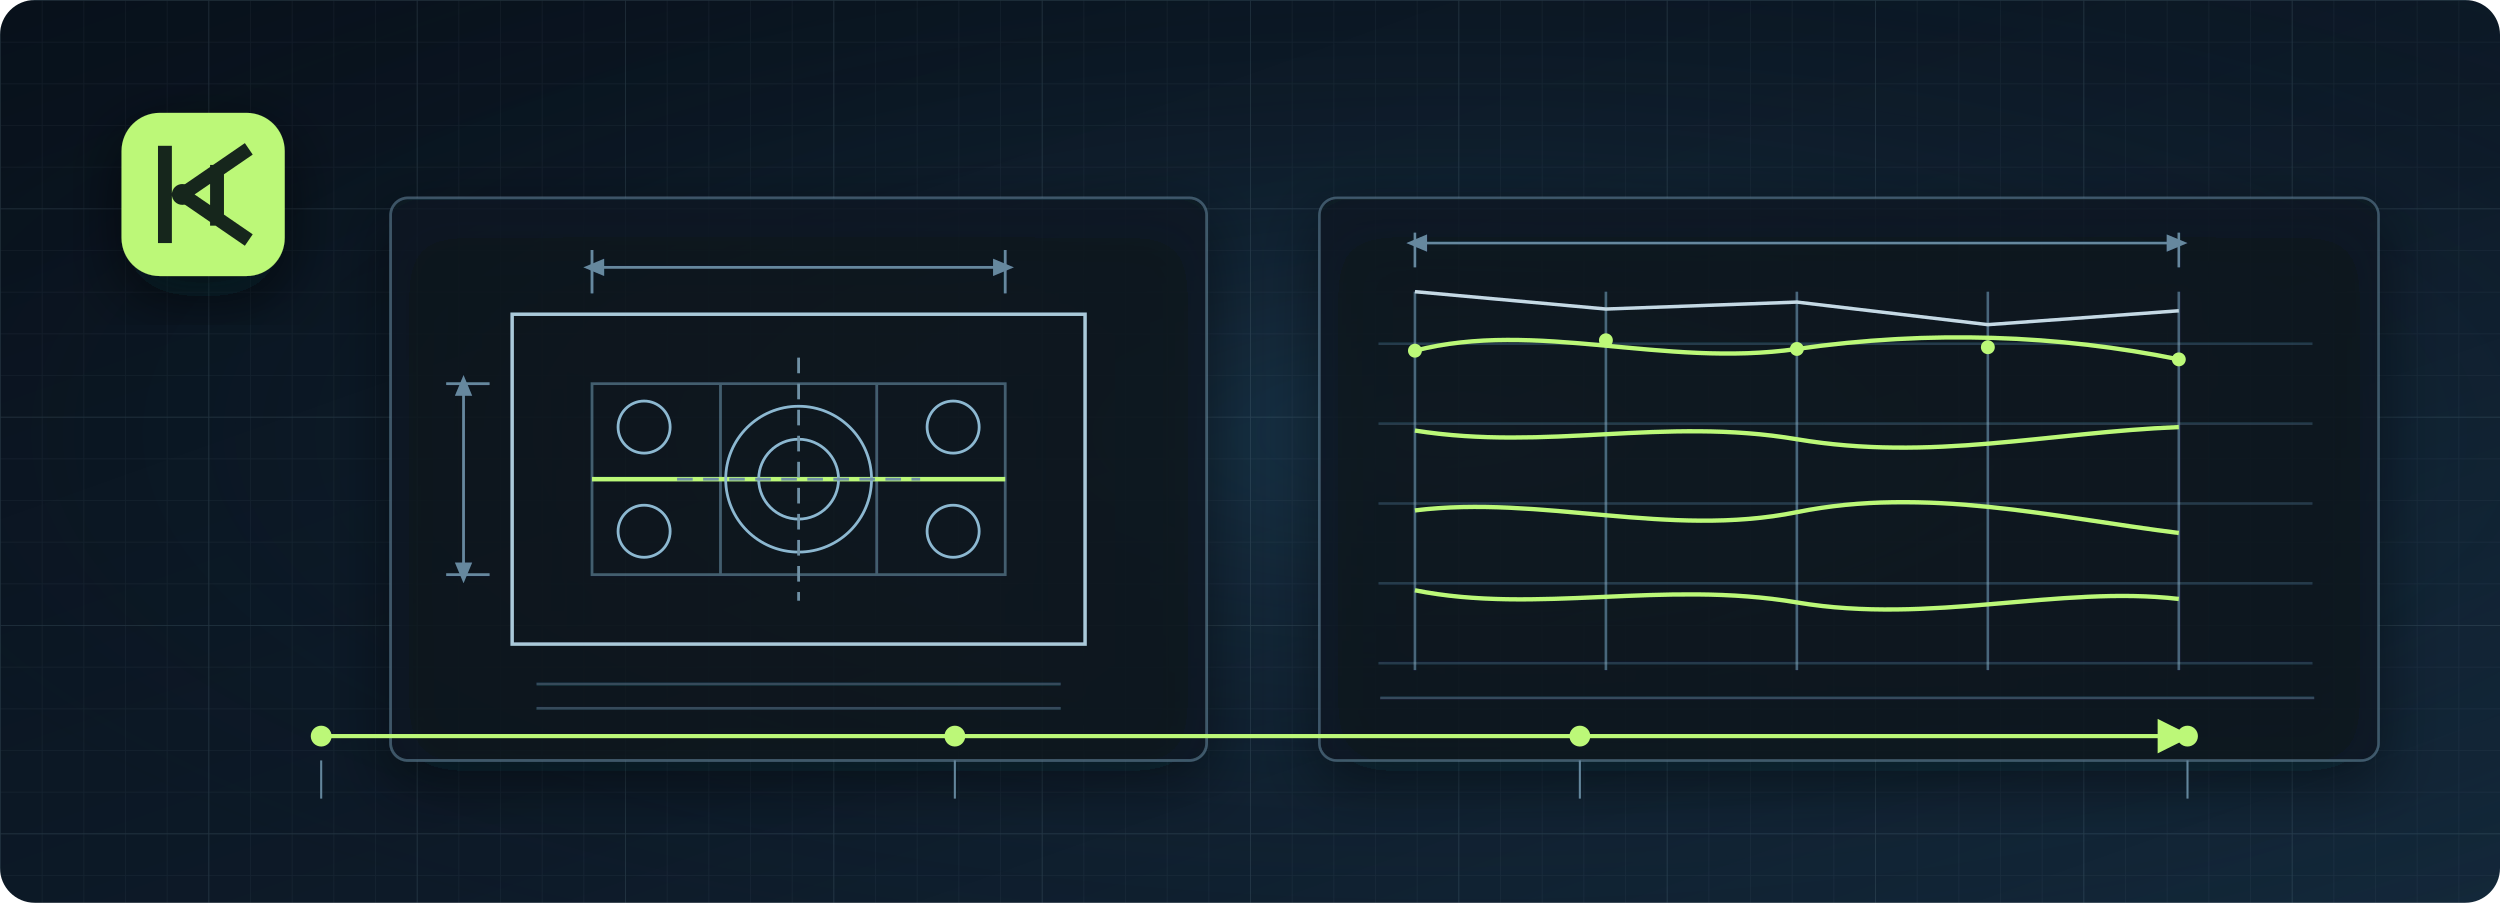
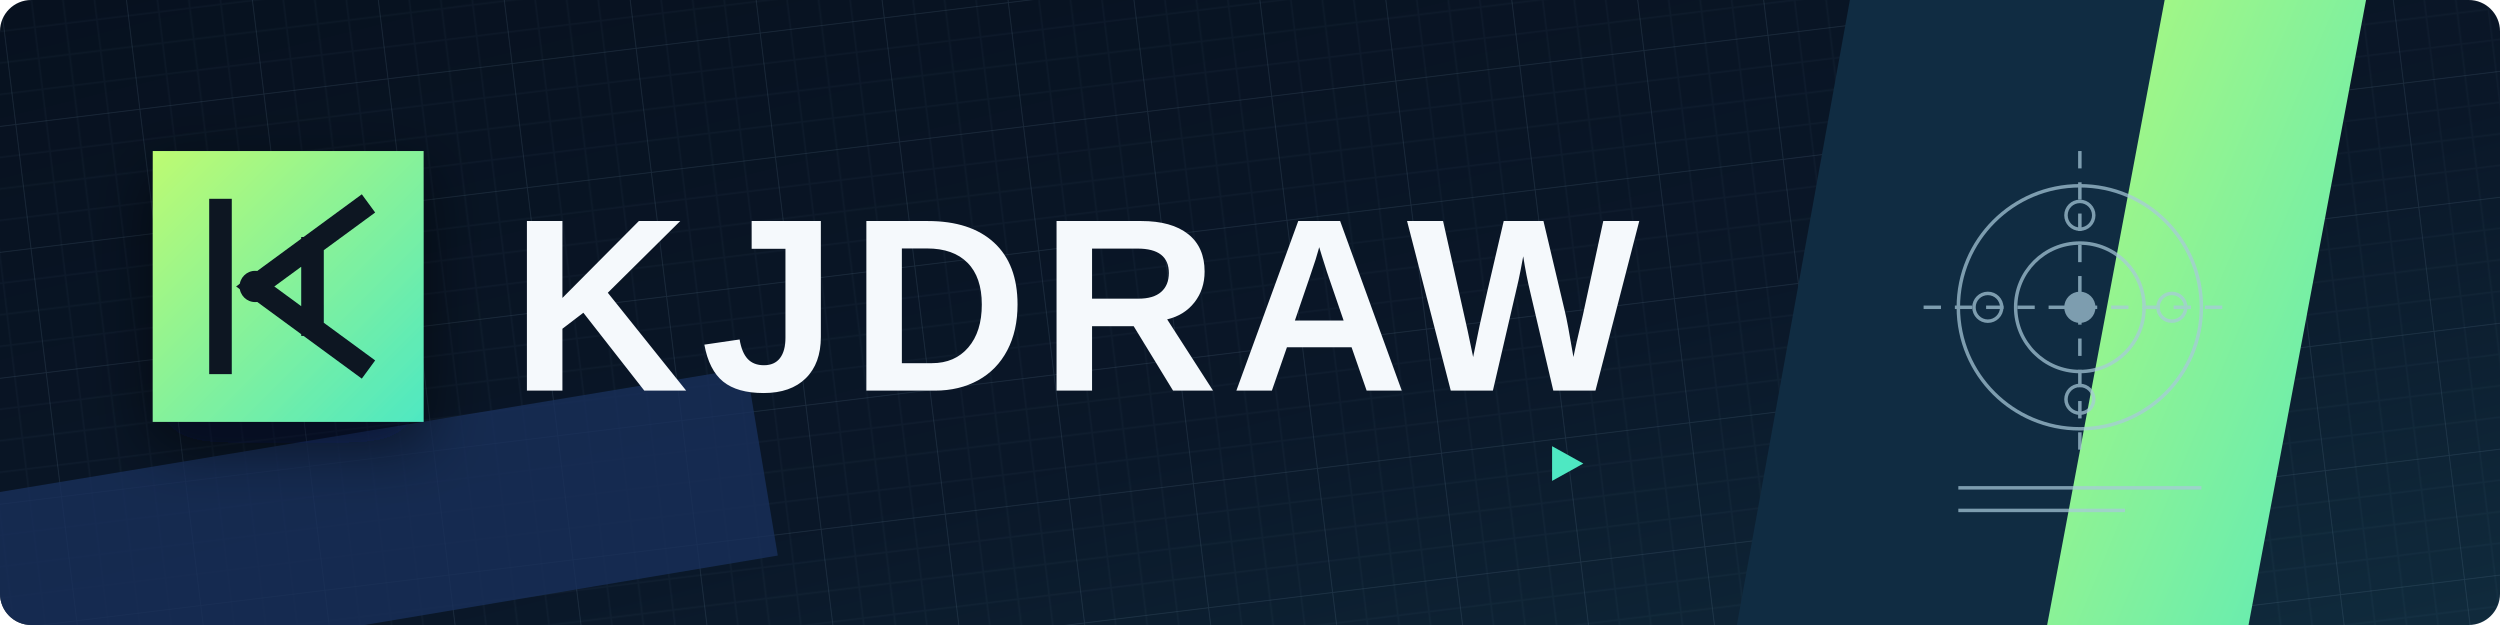
- <svg xmlns="http://www.w3.org/2000/svg" width="1440" height="520" viewBox="0 0 1440 520" role="img" aria-labelledby="title desc">
+ <svg xmlns="http://www.w3.org/2000/svg" width="1440" height="360" viewBox="0 0 1440 360" role="img" aria-labelledby="title desc">
  <defs>
    <linearGradient id="bg" x1="0" y1="0" x2="1" y2="1">
-       <stop stop-color="#08111b" />
-       <stop offset=".58" stop-color="#0d1a28" />
-       <stop offset="1" stop-color="#13283a" />
+       <stop stop-color="#07111f" />
+       <stop offset=".58" stop-color="#0a1728" />
+       <stop offset="1" stop-color="#102b3d" />
    </linearGradient>
-     <radialGradient id="glow" cx=".58" cy=".48" r=".68">
-       <stop stop-color="#397fa7" stop-opacity=".25" />
-       <stop offset="1" stop-color="#07101a" stop-opacity="0" />
-     </radialGradient>
-     <pattern id="minor" width="24" height="24" patternUnits="userSpaceOnUse">
-       <path d="M24 0H0V24" fill="none" stroke="#8bb0c6" stroke-opacity=".065" />
-     </pattern>
-     <pattern id="major" width="120" height="120" patternUnits="userSpaceOnUse">
-       <path d="M120 0H0V120" fill="none" stroke="#8bb0c6" stroke-opacity=".11" />
+     <linearGradient id="accent" x1="0" y1="0" x2="1" y2="1">
+       <stop stop-color="#bdfb72" />
+       <stop offset="1" stop-color="#4ee8c2" />
+     </linearGradient>
+     <pattern id="grid" width="72" height="72" patternUnits="userSpaceOnUse" patternTransform="rotate(-7)">
+       <path d="M72 0H0V72" fill="none" stroke="#8cb1c9" stroke-opacity=".13" />
+       <path d="M18 0V72M36 0V72M54 0V72M0 18H72M0 36H72M0 54H72" fill="none" stroke="#8cb1c9" stroke-opacity=".04" />
    </pattern>
    <filter id="shadow" x="-30%" y="-30%" width="160%" height="160%">
-       <feDropShadow dx="0" dy="12" stdDeviation="18" flood-color="#02070d" flood-opacity=".6" />
+       <feDropShadow dx="0" dy="12" stdDeviation="18" flood-color="#01050a" flood-opacity=".55" />
    </filter>
+     <clipPath id="frame">
+       <rect width="1440" height="360" rx="18" />
+     </clipPath>
  </defs>
-   <rect width="1440" height="520" rx="20" fill="url(#bg)" />
-   <rect width="1440" height="520" rx="20" fill="url(#glow)" />
-   <rect width="1440" height="520" rx="20" fill="url(#minor)" />
-   <rect width="1440" height="520" rx="20" fill="url(#major)" />
-   <g transform="translate(70 65)" filter="url(#shadow)">
-     <rect width="94" height="94" rx="22" fill="#bcf878" />
-     <g fill="none" stroke="#17251b" stroke-width="8" stroke-linecap="square" stroke-linejoin="miter">
-       <path d="M25 23v48M70 23 35 47l35 24M55 34v27" />
+   <g clip-path="url(#frame)">
+     <rect width="1440" height="360" fill="url(#bg)" />
+     <rect width="1440" height="360" fill="url(#grid)" />
+     <path d="M-70 295 430 212l18 108-500 84z" fill="#18305b" opacity=".78" />
+     <path d="m1080-80 270 0-94 520H986z" fill="#102c42" />
+     <path d="m1260-70 116 0-94 500h-116z" fill="url(#accent)" />
+     <g transform="translate(88 87)" filter="url(#shadow)">
+       <path d="M0 0h156v156H0z" fill="url(#accent)" />
+       <g fill="none" stroke="#071522" stroke-width="13" stroke-linecap="square" stroke-linejoin="miter">
+         <path d="M39 34v88M119 34 59 78l60 44M92 56v44" />
+       </g>
+       <circle cx="59" cy="78" r="9" fill="#071522" />
    </g>
-     <circle cx="35" cy="47" r="6" fill="#17251b" />
-   </g>
-   <g transform="translate(225 76)" fill="none" stroke="#8db8d0" stroke-width="1.6" filter="url(#shadow)">
-     <rect x="0" y="38" width="470" height="324" rx="10" fill="#0a1622" fill-opacity=".78" stroke="#65869b" stroke-opacity=".55" />
-     <path d="M70 105h330v190H70z" stroke="#aac9d9" stroke-width="2" />
-     <path d="M116 145h238v110H116zM190 145v110M280 145v110" stroke-opacity=".43" />
-     <path d="M116 200h238" stroke="#bcf878" stroke-width="2.6" />
-     <circle cx="146" cy="170" r="15" />
-     <circle cx="324" cy="170" r="15" />
-     <circle cx="146" cy="230" r="15" />
-     <circle cx="324" cy="230" r="15" />
-     <circle cx="235" cy="200" r="42" />
-     <circle cx="235" cy="200" r="23" />
-     <path d="M235 130v140M165 200h140" stroke="#6f91a5" stroke-dasharray="9 6" />
-     <path d="M116 93V72M354 93V72M116 78h238M116 68v20M354 68v20M57 145H35M57 255H35M42 145v110M32 145h20M32 255h20" stroke="#66889e" />
-     <path d="m111 78 12-5v10zm248 0-12-5v10zM42 140l-5 12h10zm0 120-5-12h10z" fill="#66889e" stroke="none" />
-     <path d="M84 318h302M84 332h302" stroke="#607f93" stroke-opacity=".48" />
-   </g>
-   <g transform="translate(760 76)" fill="none" stroke="#8db8d0" stroke-width="1.5" filter="url(#shadow)">
-     <rect x="0" y="38" width="610" height="324" rx="10" fill="#0a1622" fill-opacity=".78" stroke="#65869b" stroke-opacity=".55" />
-     <path d="M55 92v218M165 92v218M275 92v218M385 92v218M495 92v218" stroke-opacity=".48" />
-     <path d="M34 122h538M34 168h538M34 214h538M34 260h538M34 306h538" stroke-opacity=".22" />
-     <path d="M55 126c70-18 143 10 220-1s151-8 220 6M55 172c76 12 143-8 220 5s145-4 220-7M55 218c73-9 146 16 220 1s148 3 220 12M55 264c70 14 143-6 220 7s151-10 220-2" stroke="#bcf878" stroke-width="2.5" />
-     <path d="M55 92l110 10 110-4 110 13 110-8" stroke="#c5d9e4" stroke-width="2" />
-     <g fill="#bcf878" stroke="none">
-       <circle cx="55" cy="126" r="4" />
-       <circle cx="165" cy="120" r="4" />
-       <circle cx="275" cy="125" r="4" />
-       <circle cx="385" cy="124" r="4" />
-       <circle cx="495" cy="131" r="4" />
+     <text x="294" y="225" fill="#f5f9fc" font-family="Arial Black, Arial, Helvetica, sans-serif" font-size="142" font-weight="900" letter-spacing="7">KJDRAW</text>
+     <g transform="translate(1112 61)" fill="none" stroke="#a8c9da" stroke-width="2" opacity=".72">
+       <circle cx="86" cy="116" r="70" />
+       <circle cx="86" cy="116" r="37" />
+       <circle cx="86" cy="116" r="8" fill="#a8c9da" />
+       <path d="M86 26v180M-4 116h180" stroke-dasharray="10 8" />
+       <circle cx="86" cy="63" r="8" />
+       <circle cx="139" cy="116" r="8" />
+       <circle cx="86" cy="169" r="8" />
+       <circle cx="33" cy="116" r="8" />
+       <path d="M16 220h140M16 233h96" />
    </g>
-     <g stroke="#66889e">
-       <path d="M55 78V58M495 78V58M55 64h440" />
-       <path d="m50 64 12-5v10zm450 0-12-5v10z" fill="#66889e" stroke="none" />
-     </g>
-     <path d="M35 326h538" stroke="#607f93" stroke-opacity=".5" />
-   </g>
-   <g fill="none" stroke="#bcf878" stroke-width="2.4">
-     <path d="M185 424H1260" />
-     <path d="m1260 424-16-8v16z" fill="#bcf878" />
-   </g>
-   <g fill="#bcf878">
-     <circle cx="185" cy="424" r="6" />
-     <circle cx="550" cy="424" r="6" />
-     <circle cx="910" cy="424" r="6" />
-     <circle cx="1260" cy="424" r="6" />
-   </g>
-   <g stroke="#63869c" stroke-width="1.2">
-     <path d="M185 438v22M550 438v22M910 438v22M1260 438v22" />
+     <path d="M292 267h620" stroke="url(#accent)" stroke-width="5" />
+     <path d="m912 267-18-10v20z" fill="#4ee8c2" />
  </g>
</svg>
